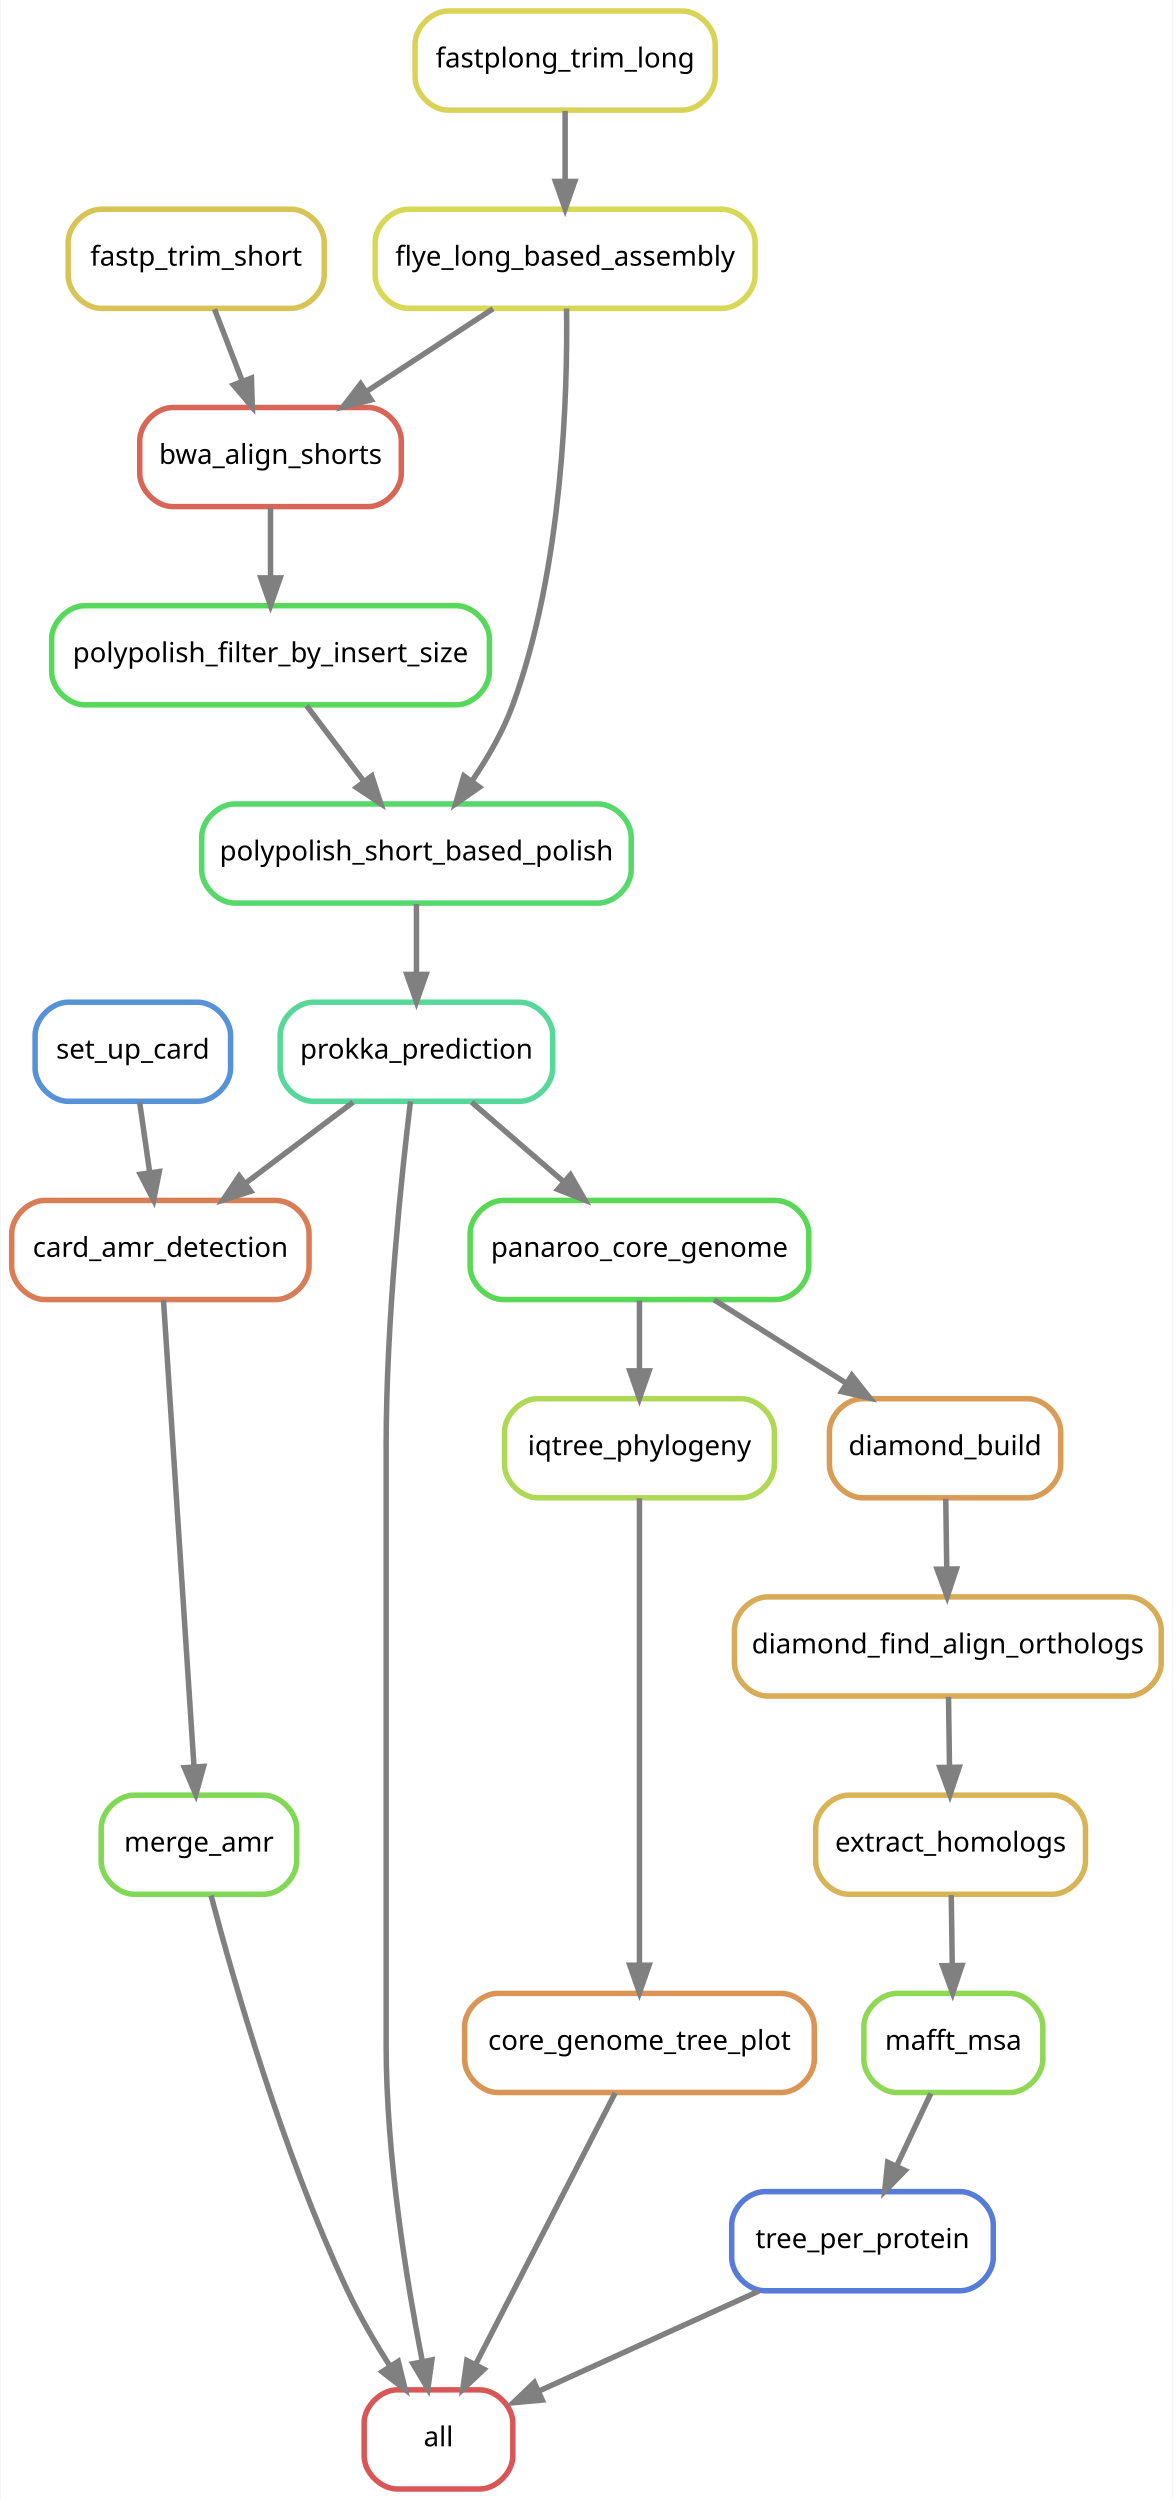
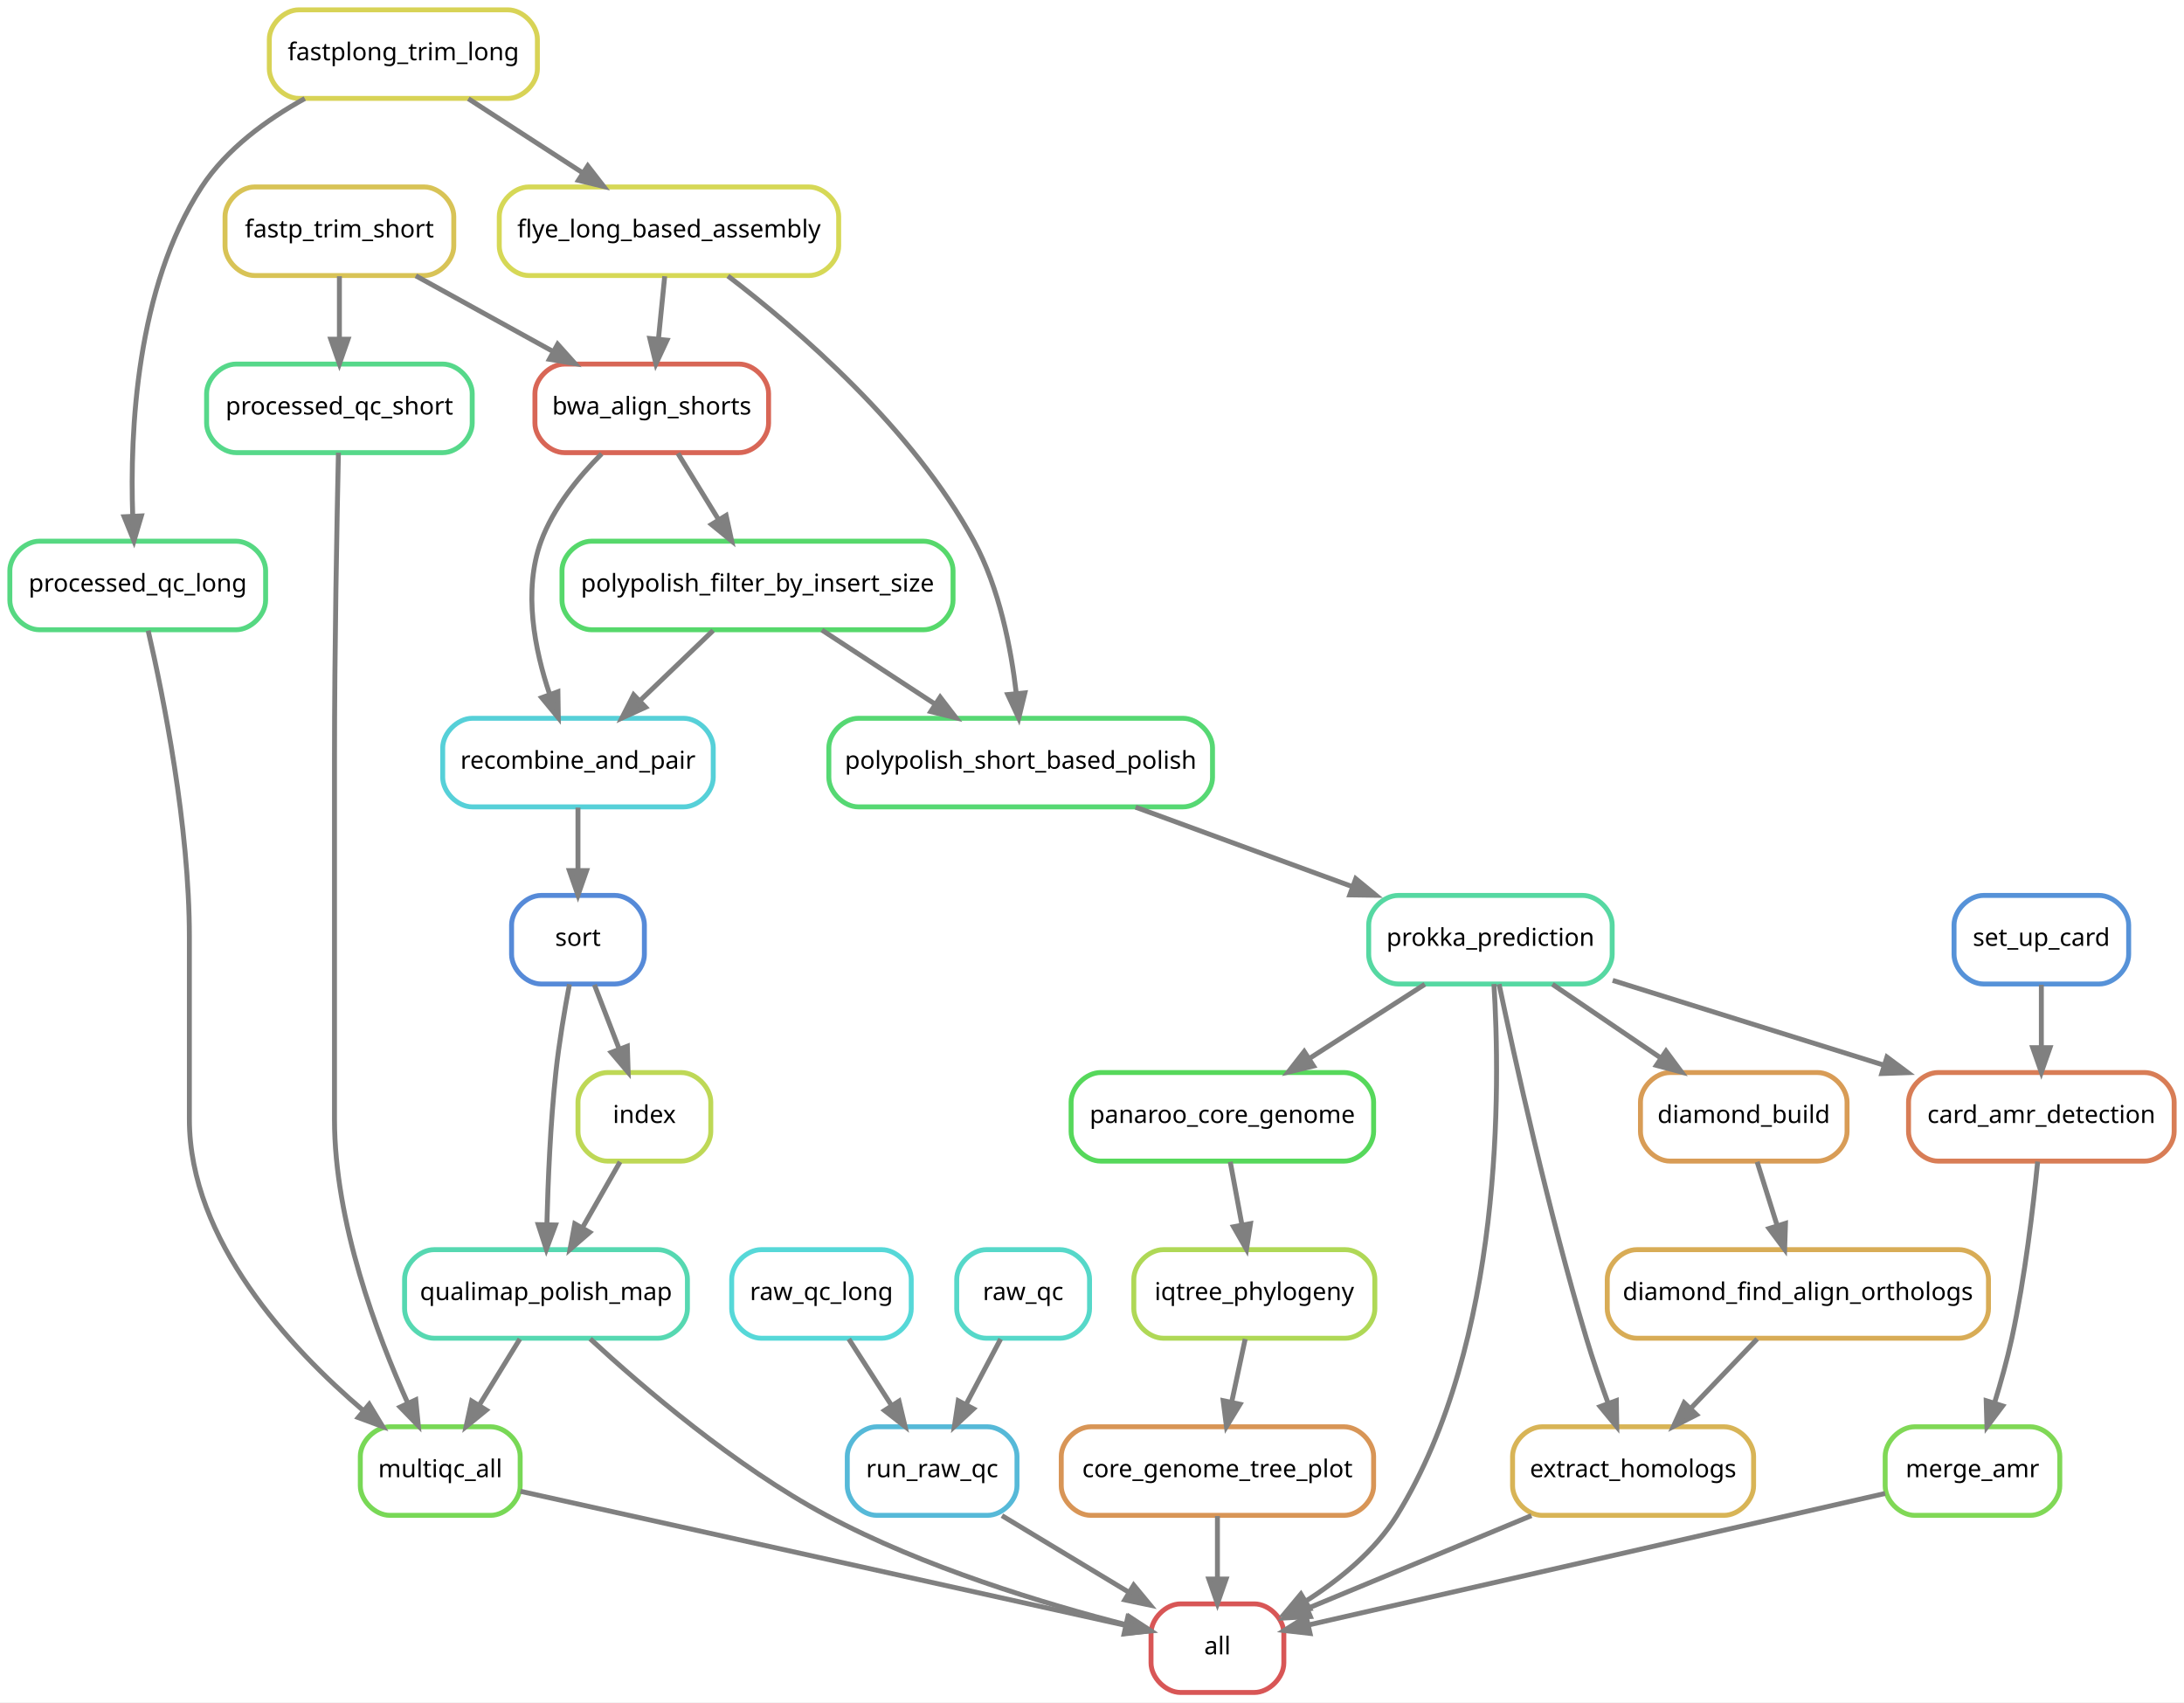
- <svg xmlns="http://www.w3.org/2000/svg" width="426pt" height="908pt" viewBox="0.00 0.00 425.50 908.00">
-   <g id="graph0" class="graph" transform="scale(1 1) rotate(0) translate(4 904)">
-     <polygon fill="white" stroke="transparent" points="-4,4 -4,-904 421.5,-904 421.5,4 -4,4" />
+ <svg xmlns="http://www.w3.org/2000/svg" width="888pt" height="692pt" viewBox="0.00 0.00 888.00 692.00">
+   <g id="graph0" class="graph" transform="scale(1 1) rotate(0) translate(4 688)">
+     <polygon fill="white" stroke="transparent" points="-4,4 -4,-688 884,-688 884,4 -4,4" />
    <g id="node1" class="node">
-       <path fill="none" stroke="#d85656" stroke-width="2" d="M170,-36C170,-36 140,-36 140,-36 134,-36 128,-30 128,-24 128,-24 128,-12 128,-12 128,-6 134,0 140,0 140,0 170,0 170,0 176,0 182,-6 182,-12 182,-12 182,-24 182,-24 182,-30 176,-36 170,-36" />
-       <text text-anchor="middle" x="155" y="-15.5" font-family="sans" font-size="10.00">all</text>
+       <path fill="none" stroke="#d85656" stroke-width="2" d="M506,-36C506,-36 476,-36 476,-36 470,-36 464,-30 464,-24 464,-24 464,-12 464,-12 464,-6 470,0 476,0 476,0 506,0 506,0 512,0 518,-6 518,-12 518,-12 518,-24 518,-24 518,-30 512,-36 506,-36" />
+       <text text-anchor="middle" x="491" y="-15.5" font-family="sans" font-size="10.00">all</text>
    </g>
    <g id="node2" class="node">
-       <path fill="none" stroke="#56d89a" stroke-width="2" d="M184.5,-540C184.5,-540 109.5,-540 109.5,-540 103.5,-540 97.5,-534 97.5,-528 97.5,-528 97.5,-516 97.5,-516 97.5,-510 103.5,-504 109.5,-504 109.5,-504 184.5,-504 184.5,-504 190.5,-504 196.5,-510 196.5,-516 196.5,-516 196.5,-528 196.5,-528 196.5,-534 190.5,-540 184.5,-540" />
-       <text text-anchor="middle" x="147" y="-519.5" font-family="sans" font-size="10.00">prokka_prediction</text>
+       <path fill="none" stroke="#56d8a2" stroke-width="2" d="M639.5,-324C639.5,-324 564.5,-324 564.5,-324 558.5,-324 552.5,-318 552.5,-312 552.5,-312 552.5,-300 552.5,-300 552.5,-294 558.5,-288 564.5,-288 564.5,-288 639.5,-288 639.5,-288 645.5,-288 651.5,-294 651.5,-300 651.5,-300 651.5,-312 651.5,-312 651.5,-318 645.5,-324 639.5,-324" />
+       <text text-anchor="middle" x="602" y="-303.5" font-family="sans" font-size="10.00">prokka_prediction</text>
+     </g>
+     <g id="edge1" class="edge">
+       <path fill="none" stroke="grey" stroke-width="2" d="M603.42,-287.98C605.97,-247.32 607.54,-142.66 564,-72 555.1,-57.56 540.67,-45.86 526.98,-37.15" />
+       <polygon fill="grey" stroke="grey" stroke-width="2" points="528.53,-34 518.16,-31.87 524.94,-40.01 528.53,-34" />
+     </g>
+     <g id="node11" class="node">
+       <path fill="none" stroke="#56d85b" stroke-width="2" d="M542.5,-252C542.5,-252 443.5,-252 443.5,-252 437.5,-252 431.5,-246 431.5,-240 431.5,-240 431.5,-228 431.5,-228 431.5,-222 437.5,-216 443.5,-216 443.5,-216 542.5,-216 542.5,-216 548.5,-216 554.5,-222 554.5,-228 554.5,-228 554.5,-240 554.5,-240 554.5,-246 548.5,-252 542.5,-252" />
+       <text text-anchor="middle" x="493" y="-231.5" font-family="sans" font-size="10.00">panaroo_core_genome</text>
+     </g>
+     <g id="edge17" class="edge">
+       <path fill="none" stroke="grey" stroke-width="2" d="M575.34,-287.88C561.22,-278.81 543.69,-267.55 528.44,-257.76" />
+       <polygon fill="grey" stroke="grey" stroke-width="2" points="530.07,-254.65 519.77,-252.19 526.29,-260.54 530.07,-254.65" />
+     </g>
+     <g id="node23" class="node">
+       <path fill="none" stroke="#d87d56" stroke-width="2" d="M868,-252C868,-252 784,-252 784,-252 778,-252 772,-246 772,-240 772,-240 772,-228 772,-228 772,-222 778,-216 784,-216 784,-216 868,-216 868,-216 874,-216 880,-222 880,-228 880,-228 880,-240 880,-240 880,-246 874,-252 868,-252" />
+       <text text-anchor="middle" x="826" y="-231.5" font-family="sans" font-size="10.00">card_amr_detection</text>
+     </g>
+     <g id="edge32" class="edge">
+       <path fill="none" stroke="grey" stroke-width="2" d="M651.71,-289.46C684.23,-279.3 727.02,-265.93 762.06,-254.98" />
+       <polygon fill="grey" stroke="grey" stroke-width="2" points="763.22,-258.29 771.72,-251.96 761.13,-251.6 763.22,-258.29" />
+     </g>
+     <g id="node25" class="node">
+       <path fill="none" stroke="#d8b456" stroke-width="2" d="M697,-108C697,-108 623,-108 623,-108 617,-108 611,-102 611,-96 611,-96 611,-84 611,-84 611,-78 617,-72 623,-72 623,-72 697,-72 697,-72 703,-72 709,-78 709,-84 709,-84 709,-96 709,-96 709,-102 703,-108 697,-108" />
+       <text text-anchor="middle" x="660" y="-87.5" font-family="sans" font-size="10.00">extract_homologs</text>
+     </g>
+     <g id="edge34" class="edge">
+       <path fill="none" stroke="grey" stroke-width="2" d="M605.51,-287.92C611.73,-258.35 625.49,-195.8 641,-144 643.59,-135.35 646.79,-126.03 649.82,-117.66" />
+       <polygon fill="grey" stroke="grey" stroke-width="2" points="653.19,-118.63 653.37,-108.03 646.62,-116.2 653.19,-118.63" />
+     </g>
+     <g id="node27" class="node">
+       <path fill="none" stroke="#d89c56" stroke-width="2" d="M735,-252C735,-252 675,-252 675,-252 669,-252 663,-246 663,-240 663,-240 663,-228 663,-228 663,-222 669,-216 675,-216 675,-216 735,-216 735,-216 741,-216 747,-222 747,-228 747,-228 747,-240 747,-240 747,-246 741,-252 735,-252" />
+       <text text-anchor="middle" x="705" y="-231.5" font-family="sans" font-size="10.00">diamond_build</text>
+     </g>
+     <g id="edge37" class="edge">
+       <path fill="none" stroke="grey" stroke-width="2" d="M627.2,-287.88C640.41,-278.89 656.79,-267.76 671.11,-258.03" />
+       <polygon fill="grey" stroke="grey" stroke-width="2" points="673.4,-260.71 679.71,-252.19 669.47,-254.92 673.4,-260.71" />
+     </g>
+     <g id="node3" class="node">
+       <path fill="none" stroke="#56d873" stroke-width="2" d="M477,-396C477,-396 345,-396 345,-396 339,-396 333,-390 333,-384 333,-384 333,-372 333,-372 333,-366 339,-360 345,-360 345,-360 477,-360 477,-360 483,-360 489,-366 489,-372 489,-372 489,-384 489,-384 489,-390 483,-396 477,-396" />
+       <text text-anchor="middle" x="411" y="-375.5" font-family="sans" font-size="10.00">polypolish_short_based_polish</text>
+     </g>
+     <g id="edge8" class="edge">
+       <path fill="none" stroke="grey" stroke-width="2" d="M457.72,-359.88C484.3,-350.14 517.76,-337.87 545.77,-327.61" />
+       <polygon fill="grey" stroke="grey" stroke-width="2" points="547.24,-330.8 555.43,-324.07 544.83,-324.22 547.24,-330.8" />
+     </g>
+     <g id="node4" class="node">
+       <path fill="none" stroke="#56d86b" stroke-width="2" d="M371.5,-468C371.5,-468 236.5,-468 236.5,-468 230.5,-468 224.5,-462 224.5,-456 224.5,-456 224.5,-444 224.5,-444 224.5,-438 230.5,-432 236.5,-432 236.5,-432 371.5,-432 371.5,-432 377.5,-432 383.5,-438 383.5,-444 383.5,-444 383.5,-456 383.5,-456 383.5,-462 377.5,-468 371.5,-468" />
+       <text text-anchor="middle" x="304" y="-447.5" font-family="sans" font-size="10.00">polypolish_filter_by_insert_size</text>
+     </g>
+     <g id="edge10" class="edge">
+       <path fill="none" stroke="grey" stroke-width="2" d="M330.18,-431.88C344.04,-422.81 361.24,-411.55 376.21,-401.76" />
+       <polygon fill="grey" stroke="grey" stroke-width="2" points="378.27,-404.59 384.72,-396.19 374.44,-398.74 378.27,-404.59" />
+     </g>
+     <g id="node18" class="node">
+       <path fill="none" stroke="#56d0d8" stroke-width="2" d="M274,-396C274,-396 188,-396 188,-396 182,-396 176,-390 176,-384 176,-384 176,-372 176,-372 176,-366 182,-360 188,-360 188,-360 274,-360 274,-360 280,-360 286,-366 286,-372 286,-372 286,-384 286,-384 286,-390 280,-396 274,-396" />
+       <text text-anchor="middle" x="231" y="-375.5" font-family="sans" font-size="10.00">recombine_and_pair</text>
+     </g>
+     <g id="edge27" class="edge">
+       <path fill="none" stroke="grey" stroke-width="2" d="M285.96,-431.7C276.94,-423.05 265.88,-412.45 256.06,-403.03" />
+       <polygon fill="grey" stroke="grey" stroke-width="2" points="258.48,-400.5 248.84,-396.1 253.63,-405.55 258.48,-400.5" />
+     </g>
+     <g id="node5" class="node">
+       <path fill="none" stroke="#d86656" stroke-width="2" d="M296.5,-540C296.5,-540 225.5,-540 225.5,-540 219.5,-540 213.5,-534 213.5,-528 213.5,-528 213.5,-516 213.5,-516 213.5,-510 219.5,-504 225.5,-504 225.5,-504 296.5,-504 296.5,-504 302.5,-504 308.5,-510 308.5,-516 308.5,-516 308.5,-528 308.5,-528 308.5,-534 302.5,-540 296.5,-540" />
+       <text text-anchor="middle" x="261" y="-519.5" font-family="sans" font-size="10.00">bwa_align_shorts</text>
+     </g>
+     <g id="edge11" class="edge">
+       <path fill="none" stroke="grey" stroke-width="2" d="M271.63,-503.7C276.63,-495.56 282.69,-485.69 288.21,-476.7" />
+       <polygon fill="grey" stroke="grey" stroke-width="2" points="291.24,-478.46 293.49,-468.1 285.28,-474.79 291.24,-478.46" />
+     </g>
+     <g id="edge26" class="edge">
+       <path fill="none" stroke="grey" stroke-width="2" d="M240.62,-503.53C231.19,-494.09 220.99,-481.6 216,-468 208.6,-447.86 213.41,-423.81 219.48,-405.79" />
+       <polygon fill="grey" stroke="grey" stroke-width="2" points="222.84,-406.8 223.01,-396.21 216.27,-404.38 222.84,-406.8" />
+     </g>
+     <g id="node6" class="node">
+       <path fill="none" stroke="#d8c356" stroke-width="2" d="M168.5,-612C168.5,-612 99.5,-612 99.5,-612 93.5,-612 87.5,-606 87.5,-600 87.5,-600 87.5,-588 87.5,-588 87.5,-582 93.5,-576 99.5,-576 99.5,-576 168.5,-576 168.5,-576 174.5,-576 180.5,-582 180.5,-588 180.5,-588 180.5,-600 180.5,-600 180.5,-606 174.5,-612 168.5,-612" />
+       <text text-anchor="middle" x="134" y="-591.5" font-family="sans" font-size="10.00">fastp_trim_short</text>
+     </g>
+     <g id="edge13" class="edge">
+       <path fill="none" stroke="grey" stroke-width="2" d="M165.07,-575.88C181.83,-566.64 202.71,-555.13 220.7,-545.21" />
+       <polygon fill="grey" stroke="grey" stroke-width="2" points="222.74,-548.08 229.81,-540.19 219.37,-541.95 222.74,-548.08" />
+     </g>
+     <g id="node20" class="node">
+       <path fill="none" stroke="#56d88a" stroke-width="2" d="M176,-540C176,-540 92,-540 92,-540 86,-540 80,-534 80,-528 80,-528 80,-516 80,-516 80,-510 86,-504 92,-504 92,-504 176,-504 176,-504 182,-504 188,-510 188,-516 188,-516 188,-528 188,-528 188,-534 182,-540 176,-540" />
+       <text text-anchor="middle" x="134" y="-519.5" font-family="sans" font-size="10.00">processed_qc_short</text>
+     </g>
+     <g id="edge29" class="edge">
+       <path fill="none" stroke="grey" stroke-width="2" d="M134,-575.7C134,-567.98 134,-558.71 134,-550.11" />
+       <polygon fill="grey" stroke="grey" stroke-width="2" points="137.5,-550.1 134,-540.1 130.5,-550.1 137.5,-550.1" />
+     </g>
+     <g id="node7" class="node">
+       <path fill="none" stroke="#d6d856" stroke-width="2" d="M325,-612C325,-612 211,-612 211,-612 205,-612 199,-606 199,-600 199,-600 199,-588 199,-588 199,-582 205,-576 211,-576 211,-576 325,-576 325,-576 331,-576 337,-582 337,-588 337,-588 337,-600 337,-600 337,-606 331,-612 325,-612" />
+       <text text-anchor="middle" x="268" y="-591.5" font-family="sans" font-size="10.00">flye_long_based_assembly</text>
+     </g>
+     <g id="edge9" class="edge">
+       <path fill="none" stroke="grey" stroke-width="2" d="M291.96,-575.82C320.43,-554.07 367.2,-513.84 392,-468 402.37,-448.83 407.08,-424.48 409.22,-406.1" />
+       <polygon fill="grey" stroke="grey" stroke-width="2" points="412.71,-406.34 410.21,-396.05 405.75,-405.66 412.71,-406.34" />
+     </g>
+     <g id="edge12" class="edge">
+       <path fill="none" stroke="grey" stroke-width="2" d="M266.27,-575.7C265.5,-567.98 264.57,-558.71 263.71,-550.11" />
+       <polygon fill="grey" stroke="grey" stroke-width="2" points="267.19,-549.71 262.71,-540.1 260.22,-550.4 267.19,-549.71" />
+     </g>
+     <g id="node8" class="node">
+       <path fill="none" stroke="#d8d356" stroke-width="2" d="M202.5,-684C202.5,-684 117.5,-684 117.5,-684 111.5,-684 105.5,-678 105.5,-672 105.5,-672 105.5,-660 105.5,-660 105.5,-654 111.5,-648 117.5,-648 117.5,-648 202.5,-648 202.5,-648 208.5,-648 214.5,-654 214.5,-660 214.5,-660 214.5,-672 214.5,-672 214.5,-678 208.5,-684 202.5,-684" />
+       <text text-anchor="middle" x="160" y="-663.5" font-family="sans" font-size="10.00">fastplong_trim_long</text>
+     </g>
+     <g id="edge14" class="edge">
+       <path fill="none" stroke="grey" stroke-width="2" d="M186.42,-647.88C200.41,-638.81 217.78,-627.55 232.89,-617.76" />
+       <polygon fill="grey" stroke="grey" stroke-width="2" points="234.99,-620.57 241.48,-612.19 231.18,-614.69 234.99,-620.57" />
+     </g>
+     <g id="node21" class="node">
+       <path fill="none" stroke="#56d882" stroke-width="2" d="M92,-468C92,-468 12,-468 12,-468 6,-468 0,-462 0,-456 0,-456 0,-444 0,-444 0,-438 6,-432 12,-432 12,-432 92,-432 92,-432 98,-432 104,-438 104,-444 104,-444 104,-456 104,-456 104,-462 98,-468 92,-468" />
+       <text text-anchor="middle" x="52" y="-447.5" font-family="sans" font-size="10.00">processed_qc_long</text>
+     </g>
+     <g id="edge30" class="edge">
+       <path fill="none" stroke="grey" stroke-width="2" d="M119.93,-647.95C104.47,-639.37 88.1,-627.47 78,-612 51.32,-571.14 48.78,-512.33 49.97,-478.25" />
+       <polygon fill="grey" stroke="grey" stroke-width="2" points="53.47,-478.27 50.46,-468.11 46.48,-477.93 53.47,-478.27" />
+     </g>
+     <g id="node9" class="node">
+       <path fill="none" stroke="#d89556" stroke-width="2" d="M542.5,-108C542.5,-108 439.5,-108 439.5,-108 433.5,-108 427.5,-102 427.5,-96 427.5,-96 427.5,-84 427.5,-84 427.5,-78 433.5,-72 439.5,-72 439.5,-72 542.5,-72 542.5,-72 548.5,-72 554.5,-78 554.5,-84 554.5,-84 554.5,-96 554.5,-96 554.5,-102 548.5,-108 542.5,-108" />
+       <text text-anchor="middle" x="491" y="-87.5" font-family="sans" font-size="10.00">core_genome_tree_plot</text>
+     </g>
+     <g id="edge6" class="edge">
+       <path fill="none" stroke="grey" stroke-width="2" d="M491,-71.7C491,-63.98 491,-54.71 491,-46.11" />
+       <polygon fill="grey" stroke="grey" stroke-width="2" points="494.5,-46.1 491,-36.1 487.5,-46.1 494.5,-46.1" />
+     </g>
+     <g id="node10" class="node">
+       <path fill="none" stroke="#afd856" stroke-width="2" d="M543,-180C543,-180 469,-180 469,-180 463,-180 457,-174 457,-168 457,-168 457,-156 457,-156 457,-150 463,-144 469,-144 469,-144 543,-144 543,-144 549,-144 555,-150 555,-156 555,-156 555,-168 555,-168 555,-174 549,-180 543,-180" />
+       <text text-anchor="middle" x="506" y="-159.5" font-family="sans" font-size="10.00">iqtree_phylogeny</text>
+     </g>
+     <g id="edge15" class="edge">
+       <path fill="none" stroke="grey" stroke-width="2" d="M502.29,-143.7C500.64,-135.98 498.65,-126.71 496.81,-118.11" />
+       <polygon fill="grey" stroke="grey" stroke-width="2" points="500.18,-117.15 494.67,-108.1 493.34,-118.62 500.18,-117.15" />
+     </g>
+     <g id="edge16" class="edge">
+       <path fill="none" stroke="grey" stroke-width="2" d="M496.21,-215.7C497.65,-207.98 499.37,-198.71 500.96,-190.11" />
+       <polygon fill="grey" stroke="grey" stroke-width="2" points="504.44,-190.58 502.82,-180.1 497.56,-189.3 504.44,-190.58" />
+     </g>
+     <g id="node12" class="node">
+       <path fill="none" stroke="#56b9d8" stroke-width="2" d="M397.5,-108C397.5,-108 352.5,-108 352.5,-108 346.5,-108 340.5,-102 340.5,-96 340.5,-96 340.5,-84 340.5,-84 340.5,-78 346.5,-72 352.5,-72 352.5,-72 397.5,-72 397.5,-72 403.5,-72 409.5,-78 409.5,-84 409.5,-84 409.5,-96 409.5,-96 409.5,-102 403.5,-108 397.5,-108" />
+       <text text-anchor="middle" x="375" y="-87.5" font-family="sans" font-size="10.00">run_raw_qc</text>
    </g>
    <g id="edge4" class="edge">
-       <path fill="none" stroke="grey" stroke-width="2" d="M144.83,-503.98C141.62,-477.37 136,-424.25 136,-379 136,-379 136,-379 136,-161 136,-120.86 143.55,-74.9 149.13,-46.4" />
-       <polygon fill="grey" stroke="grey" stroke-width="2" points="152.61,-46.88 151.16,-36.39 145.74,-45.5 152.61,-46.88" />
-     </g>
-     <g id="node11" class="node">
-       <path fill="none" stroke="#59d856" stroke-width="2" d="M277.5,-468C277.5,-468 178.5,-468 178.5,-468 172.5,-468 166.5,-462 166.5,-456 166.5,-456 166.5,-444 166.5,-444 166.5,-438 172.5,-432 178.5,-432 178.5,-432 277.5,-432 277.5,-432 283.5,-432 289.5,-438 289.5,-444 289.5,-444 289.5,-456 289.5,-456 289.5,-462 283.5,-468 277.5,-468" />
-       <text text-anchor="middle" x="228" y="-447.5" font-family="sans" font-size="10.00">panaroo_core_genome</text>
-     </g>
-     <g id="edge14" class="edge">
-       <path fill="none" stroke="grey" stroke-width="2" d="M167.02,-503.7C177.13,-494.97 189.54,-484.24 200.52,-474.75" />
-       <polygon fill="grey" stroke="grey" stroke-width="2" points="202.93,-477.29 208.21,-468.1 198.35,-471.99 202.93,-477.29" />
+       <path fill="none" stroke="grey" stroke-width="2" d="M403.38,-71.88C418.88,-62.52 438.25,-50.83 454.83,-40.83" />
+       <polygon fill="grey" stroke="grey" stroke-width="2" points="456.96,-43.63 463.71,-35.47 453.34,-37.64 456.96,-43.63" />
    </g>
    <g id="node13" class="node">
-       <path fill="none" stroke="#d87d56" stroke-width="2" d="M96,-468C96,-468 12,-468 12,-468 6,-468 0,-462 0,-456 0,-456 0,-444 0,-444 0,-438 6,-432 12,-432 12,-432 96,-432 96,-432 102,-432 108,-438 108,-444 108,-444 108,-456 108,-456 108,-462 102,-468 96,-468" />
-       <text text-anchor="middle" x="54" y="-447.5" font-family="sans" font-size="10.00">card_amr_detection</text>
-     </g>
-     <g id="edge17" class="edge">
-       <path fill="none" stroke="grey" stroke-width="2" d="M124.01,-503.7C112.19,-494.8 97.61,-483.82 84.82,-474.2" />
-       <polygon fill="grey" stroke="grey" stroke-width="2" points="86.82,-471.32 76.72,-468.1 82.61,-476.91 86.82,-471.32" />
-     </g>
-     <g id="node3" class="node">
-       <path fill="none" stroke="#56d86b" stroke-width="2" d="M213,-612C213,-612 81,-612 81,-612 75,-612 69,-606 69,-600 69,-600 69,-588 69,-588 69,-582 75,-576 81,-576 81,-576 213,-576 213,-576 219,-576 225,-582 225,-588 225,-588 225,-600 225,-600 225,-606 219,-612 213,-612" />
-       <text text-anchor="middle" x="147" y="-591.5" font-family="sans" font-size="10.00">polypolish_short_based_polish</text>
+       <path fill="none" stroke="#56d8c9" stroke-width="2" d="M427,-180C427,-180 397,-180 397,-180 391,-180 385,-174 385,-168 385,-168 385,-156 385,-156 385,-150 391,-144 397,-144 397,-144 427,-144 427,-144 433,-144 439,-150 439,-156 439,-156 439,-168 439,-168 439,-174 433,-180 427,-180" />
+       <text text-anchor="middle" x="412" y="-159.5" font-family="sans" font-size="10.00">raw_qc</text>
+     </g>
+     <g id="edge19" class="edge">
+       <path fill="none" stroke="grey" stroke-width="2" d="M402.85,-143.7C398.6,-135.64 393.44,-125.89 388.73,-116.98" />
+       <polygon fill="grey" stroke="grey" stroke-width="2" points="391.81,-115.31 384.04,-108.1 385.62,-118.58 391.81,-115.31" />
+     </g>
+     <g id="node14" class="node">
+       <path fill="none" stroke="#56d8d8" stroke-width="2" d="M354.5,-180C354.5,-180 305.5,-180 305.5,-180 299.5,-180 293.5,-174 293.5,-168 293.5,-168 293.5,-156 293.5,-156 293.5,-150 299.5,-144 305.5,-144 305.5,-144 354.5,-144 354.5,-144 360.5,-144 366.5,-150 366.5,-156 366.5,-156 366.5,-168 366.5,-168 366.5,-174 360.5,-180 354.5,-180" />
+       <text text-anchor="middle" x="330" y="-159.5" font-family="sans" font-size="10.00">raw_qc_long</text>
+     </g>
+     <g id="edge18" class="edge">
+       <path fill="none" stroke="grey" stroke-width="2" d="M341.12,-143.7C346.36,-135.56 352.7,-125.69 358.48,-116.7" />
+       <polygon fill="grey" stroke="grey" stroke-width="2" points="361.54,-118.41 364,-108.1 355.65,-114.62 361.54,-118.41" />
+     </g>
+     <g id="node15" class="node">
+       <path fill="none" stroke="#78d856" stroke-width="2" d="M195.5,-108C195.5,-108 154.5,-108 154.5,-108 148.5,-108 142.5,-102 142.5,-96 142.5,-96 142.5,-84 142.5,-84 142.5,-78 148.5,-72 154.5,-72 154.5,-72 195.5,-72 195.5,-72 201.5,-72 207.5,-78 207.5,-84 207.5,-84 207.5,-96 207.5,-96 207.5,-102 201.5,-108 195.5,-108" />
+       <text text-anchor="middle" x="175" y="-87.5" font-family="sans" font-size="10.00">multiqc_all</text>
+     </g>
+     <g id="edge2" class="edge">
+       <path fill="none" stroke="grey" stroke-width="2" d="M207.63,-81.77C266.78,-68.67 391.36,-41.07 453.75,-27.25" />
+       <polygon fill="grey" stroke="grey" stroke-width="2" points="454.56,-30.66 463.57,-25.08 453.05,-23.82 454.56,-30.66" />
+     </g>
+     <g id="node16" class="node">
+       <path fill="none" stroke="#56d8b1" stroke-width="2" d="M263.5,-180C263.5,-180 172.5,-180 172.5,-180 166.5,-180 160.5,-174 160.5,-168 160.5,-168 160.5,-156 160.5,-156 160.5,-150 166.5,-144 172.5,-144 172.5,-144 263.5,-144 263.5,-144 269.5,-144 275.5,-150 275.5,-156 275.5,-156 275.5,-168 275.5,-168 275.5,-174 269.5,-180 263.5,-180" />
+       <text text-anchor="middle" x="218" y="-159.5" font-family="sans" font-size="10.00">qualimap_polish_map</text>
+     </g>
+     <g id="edge7" class="edge">
+       <path fill="none" stroke="grey" stroke-width="2" d="M235.97,-143.75C257.35,-124.04 294.83,-91.94 332,-72 371.5,-50.81 421.05,-35.93 454.24,-27.44" />
+       <polygon fill="grey" stroke="grey" stroke-width="2" points="455.13,-30.82 463.98,-25.01 453.43,-24.03 455.13,-30.82" />
+     </g>
+     <g id="edge20" class="edge">
+       <path fill="none" stroke="grey" stroke-width="2" d="M207.37,-143.7C202.37,-135.56 196.31,-125.69 190.79,-116.7" />
+       <polygon fill="grey" stroke="grey" stroke-width="2" points="193.72,-114.79 185.51,-108.1 187.76,-118.46 193.72,-114.79" />
+     </g>
+     <g id="node17" class="node">
+       <path fill="none" stroke="#568ad8" stroke-width="2" d="M246,-324C246,-324 216,-324 216,-324 210,-324 204,-318 204,-312 204,-312 204,-300 204,-300 204,-294 210,-288 216,-288 216,-288 246,-288 246,-288 252,-288 258,-294 258,-300 258,-300 258,-312 258,-312 258,-318 252,-324 246,-324" />
+       <text text-anchor="middle" x="231" y="-303.5" font-family="sans" font-size="10.00">sort</text>
+     </g>
+     <g id="edge24" class="edge">
+       <path fill="none" stroke="grey" stroke-width="2" d="M227.54,-287.89C225.59,-277.54 223.29,-264.06 222,-252 219.79,-231.37 218.8,-207.92 218.36,-190.27" />
+       <polygon fill="grey" stroke="grey" stroke-width="2" points="221.85,-190.03 218.14,-180.11 214.85,-190.18 221.85,-190.03" />
+     </g>
+     <g id="node19" class="node">
+       <path fill="none" stroke="#bed856" stroke-width="2" d="M273,-252C273,-252 243,-252 243,-252 237,-252 231,-246 231,-240 231,-240 231,-228 231,-228 231,-222 237,-216 243,-216 243,-216 273,-216 273,-216 279,-216 285,-222 285,-228 285,-228 285,-240 285,-240 285,-246 279,-252 273,-252" />
+       <text text-anchor="middle" x="258" y="-231.5" font-family="sans" font-size="10.00">index</text>
+     </g>
+     <g id="edge28" class="edge">
+       <path fill="none" stroke="grey" stroke-width="2" d="M237.67,-287.7C240.71,-279.81 244.38,-270.3 247.76,-261.55" />
+       <polygon fill="grey" stroke="grey" stroke-width="2" points="251.07,-262.69 251.4,-252.1 244.54,-260.17 251.07,-262.69" />
+     </g>
+     <g id="edge25" class="edge">
+       <path fill="none" stroke="grey" stroke-width="2" d="M231,-359.7C231,-351.98 231,-342.71 231,-334.11" />
+       <polygon fill="grey" stroke="grey" stroke-width="2" points="234.5,-334.1 231,-324.1 227.5,-334.1 234.5,-334.1" />
+     </g>
+     <g id="edge23" class="edge">
+       <path fill="none" stroke="grey" stroke-width="2" d="M248.11,-215.7C243.51,-207.64 237.94,-197.89 232.85,-188.98" />
+       <polygon fill="grey" stroke="grey" stroke-width="2" points="235.77,-187.05 227.77,-180.1 229.7,-190.52 235.77,-187.05" />
+     </g>
+     <g id="edge21" class="edge">
+       <path fill="none" stroke="grey" stroke-width="2" d="M133.6,-503.95C133.02,-477.29 132,-424.12 132,-379 132,-379 132,-379 132,-233 132,-191.29 149.2,-145.54 161.84,-117.54" />
+       <polygon fill="grey" stroke="grey" stroke-width="2" points="165.05,-118.96 166.09,-108.42 158.7,-116.01 165.05,-118.96" />
+     </g>
+     <g id="edge22" class="edge">
+       <path fill="none" stroke="grey" stroke-width="2" d="M56.25,-431.63C62.39,-404.99 73,-352.36 73,-307 73,-307 73,-307 73,-233 73,-183.82 113.86,-140.01 143.85,-114.48" />
+       <polygon fill="grey" stroke="grey" stroke-width="2" points="146.12,-117.15 151.6,-108.08 141.66,-111.75 146.12,-117.15" />
+     </g>
+     <g id="node22" class="node">
+       <path fill="none" stroke="#80d856" stroke-width="2" d="M821.5,-108C821.5,-108 774.5,-108 774.5,-108 768.5,-108 762.5,-102 762.5,-96 762.5,-96 762.5,-84 762.5,-84 762.5,-78 768.5,-72 774.5,-72 774.5,-72 821.5,-72 821.5,-72 827.5,-72 833.5,-78 833.5,-84 833.5,-84 833.5,-96 833.5,-96 833.5,-102 827.5,-108 821.5,-108" />
+       <text text-anchor="middle" x="798" y="-87.5" font-family="sans" font-size="10.00">merge_amr</text>
+     </g>
+     <g id="edge3" class="edge">
+       <path fill="none" stroke="grey" stroke-width="2" d="M762.48,-80.9C703.97,-67.56 587.85,-41.08 528.23,-27.49" />
+       <polygon fill="grey" stroke="grey" stroke-width="2" points="528.65,-24 518.13,-25.19 527.1,-30.82 528.65,-24" />
+     </g>
+     <g id="edge31" class="edge">
+       <path fill="none" stroke="grey" stroke-width="2" d="M824.5,-215.8C822.74,-197.77 819.35,-168.68 814,-144 812.12,-135.32 809.51,-126 806.94,-117.63" />
+       <polygon fill="grey" stroke="grey" stroke-width="2" points="810.25,-116.48 803.89,-108 803.58,-118.59 810.25,-116.48" />
+     </g>
+     <g id="node24" class="node">
+       <path fill="none" stroke="#5692d8" stroke-width="2" d="M849.5,-324C849.5,-324 802.5,-324 802.5,-324 796.5,-324 790.5,-318 790.5,-312 790.5,-312 790.5,-300 790.5,-300 790.5,-294 796.5,-288 802.5,-288 802.5,-288 849.5,-288 849.5,-288 855.5,-288 861.5,-294 861.5,-300 861.5,-300 861.5,-312 861.5,-312 861.5,-318 855.5,-324 849.5,-324" />
+       <text text-anchor="middle" x="826" y="-303.5" font-family="sans" font-size="10.00">set_up_card</text>
+     </g>
+     <g id="edge33" class="edge">
+       <path fill="none" stroke="grey" stroke-width="2" d="M826,-287.7C826,-279.98 826,-270.71 826,-262.11" />
+       <polygon fill="grey" stroke="grey" stroke-width="2" points="829.5,-262.1 826,-252.1 822.5,-262.1 829.5,-262.1" />
    </g>
    <g id="edge5" class="edge">
-       <path fill="none" stroke="grey" stroke-width="2" d="M147,-575.7C147,-567.98 147,-558.71 147,-550.11" />
-       <polygon fill="grey" stroke="grey" stroke-width="2" points="150.5,-550.1 147,-540.1 143.5,-550.1 150.5,-550.1" />
-     </g>
-     <g id="node4" class="node">
-       <path fill="none" stroke="#56d85b" stroke-width="2" d="M161.5,-684C161.5,-684 26.5,-684 26.5,-684 20.5,-684 14.5,-678 14.5,-672 14.5,-672 14.5,-660 14.5,-660 14.5,-654 20.5,-648 26.5,-648 26.5,-648 161.5,-648 161.5,-648 167.5,-648 173.5,-654 173.5,-660 173.5,-660 173.5,-672 173.5,-672 173.5,-678 167.5,-684 161.5,-684" />
-       <text text-anchor="middle" x="94" y="-663.5" font-family="sans" font-size="10.00">polypolish_filter_by_insert_size</text>
-     </g>
-     <g id="edge6" class="edge">
-       <path fill="none" stroke="grey" stroke-width="2" d="M107.1,-647.7C113.39,-639.39 121.05,-629.28 127.96,-620.14" />
-       <polygon fill="grey" stroke="grey" stroke-width="2" points="130.8,-622.19 134.05,-612.1 125.22,-617.96 130.8,-622.19" />
-     </g>
-     <g id="node5" class="node">
-       <path fill="none" stroke="#d86656" stroke-width="2" d="M129.5,-756C129.5,-756 58.5,-756 58.5,-756 52.5,-756 46.5,-750 46.5,-744 46.5,-744 46.5,-732 46.5,-732 46.5,-726 52.5,-720 58.5,-720 58.5,-720 129.5,-720 129.5,-720 135.5,-720 141.5,-726 141.5,-732 141.5,-732 141.5,-744 141.5,-744 141.5,-750 135.5,-756 129.5,-756" />
-       <text text-anchor="middle" x="94" y="-735.5" font-family="sans" font-size="10.00">bwa_align_shorts</text>
-     </g>
-     <g id="edge8" class="edge">
-       <path fill="none" stroke="grey" stroke-width="2" d="M94,-719.7C94,-711.98 94,-702.71 94,-694.11" />
-       <polygon fill="grey" stroke="grey" stroke-width="2" points="97.5,-694.1 94,-684.1 90.5,-694.1 97.5,-694.1" />
-     </g>
-     <g id="node6" class="node">
-       <path fill="none" stroke="#d8c356" stroke-width="2" d="M101.5,-828C101.5,-828 32.5,-828 32.5,-828 26.5,-828 20.5,-822 20.5,-816 20.5,-816 20.5,-804 20.5,-804 20.5,-798 26.5,-792 32.5,-792 32.5,-792 101.5,-792 101.5,-792 107.5,-792 113.5,-798 113.5,-804 113.5,-804 113.5,-816 113.5,-816 113.5,-822 107.5,-828 101.5,-828" />
-       <text text-anchor="middle" x="67" y="-807.5" font-family="sans" font-size="10.00">fastp_trim_short</text>
-     </g>
-     <g id="edge9" class="edge">
-       <path fill="none" stroke="grey" stroke-width="2" d="M73.67,-791.7C76.71,-783.81 80.38,-774.3 83.76,-765.55" />
-       <polygon fill="grey" stroke="grey" stroke-width="2" points="87.07,-766.69 87.4,-756.1 80.54,-764.17 87.07,-766.69" />
-     </g>
-     <g id="node7" class="node">
-       <path fill="none" stroke="#d6d856" stroke-width="2" d="M258,-828C258,-828 144,-828 144,-828 138,-828 132,-822 132,-816 132,-816 132,-804 132,-804 132,-798 138,-792 144,-792 144,-792 258,-792 258,-792 264,-792 270,-798 270,-804 270,-804 270,-816 270,-816 270,-822 264,-828 258,-828" />
-       <text text-anchor="middle" x="201" y="-807.5" font-family="sans" font-size="10.00">flye_long_based_assembly</text>
-     </g>
-     <g id="edge7" class="edge">
-       <path fill="none" stroke="grey" stroke-width="2" d="M201.53,-791.95C201.92,-761.91 200.27,-697.96 182,-648 178.46,-638.32 172.83,-628.63 167.12,-620.25" />
-       <polygon fill="grey" stroke="grey" stroke-width="2" points="169.89,-618.11 161.22,-612.03 164.21,-622.19 169.89,-618.11" />
-     </g>
-     <g id="edge10" class="edge">
-       <path fill="none" stroke="grey" stroke-width="2" d="M174.82,-791.88C160.96,-782.81 143.76,-771.55 128.79,-761.76" />
-       <polygon fill="grey" stroke="grey" stroke-width="2" points="130.56,-758.74 120.28,-756.19 126.73,-764.59 130.56,-758.74" />
-     </g>
-     <g id="node8" class="node">
-       <path fill="none" stroke="#d8d356" stroke-width="2" d="M243.5,-900C243.5,-900 158.5,-900 158.5,-900 152.5,-900 146.5,-894 146.5,-888 146.5,-888 146.5,-876 146.5,-876 146.5,-870 152.5,-864 158.5,-864 158.5,-864 243.5,-864 243.5,-864 249.5,-864 255.5,-870 255.5,-876 255.5,-876 255.5,-888 255.5,-888 255.5,-894 249.5,-900 243.5,-900" />
-       <text text-anchor="middle" x="201" y="-879.5" font-family="sans" font-size="10.00">fastplong_trim_long</text>
-     </g>
-     <g id="edge11" class="edge">
-       <path fill="none" stroke="grey" stroke-width="2" d="M201,-863.7C201,-855.98 201,-846.71 201,-838.11" />
-       <polygon fill="grey" stroke="grey" stroke-width="2" points="204.5,-838.1 201,-828.1 197.5,-838.1 204.5,-838.1" />
-     </g>
-     <g id="node9" class="node">
-       <path fill="none" stroke="#d89556" stroke-width="2" d="M279.5,-180C279.5,-180 176.5,-180 176.5,-180 170.5,-180 164.5,-174 164.5,-168 164.5,-168 164.5,-156 164.5,-156 164.5,-150 170.5,-144 176.5,-144 176.5,-144 279.5,-144 279.5,-144 285.5,-144 291.5,-150 291.5,-156 291.5,-156 291.5,-168 291.5,-168 291.5,-174 285.5,-180 279.5,-180" />
-       <text text-anchor="middle" x="228" y="-159.5" font-family="sans" font-size="10.00">core_genome_tree_plot</text>
-     </g>
-     <g id="edge2" class="edge">
-       <path fill="none" stroke="grey" stroke-width="2" d="M219.19,-143.87C206.59,-119.35 183.29,-74.03 168.5,-45.26" />
-       <polygon fill="grey" stroke="grey" stroke-width="2" points="171.52,-43.48 163.84,-36.19 165.3,-46.68 171.52,-43.48" />
-     </g>
-     <g id="node10" class="node">
-       <path fill="none" stroke="#afd856" stroke-width="2" d="M265,-396C265,-396 191,-396 191,-396 185,-396 179,-390 179,-384 179,-384 179,-372 179,-372 179,-366 185,-360 191,-360 191,-360 265,-360 265,-360 271,-360 277,-366 277,-372 277,-372 277,-384 277,-384 277,-390 271,-396 265,-396" />
-       <text text-anchor="middle" x="228" y="-375.5" font-family="sans" font-size="10.00">iqtree_phylogeny</text>
-     </g>
-     <g id="edge12" class="edge">
-       <path fill="none" stroke="grey" stroke-width="2" d="M228,-359.85C228,-322.83 228,-235.18 228,-190.39" />
-       <polygon fill="grey" stroke="grey" stroke-width="2" points="231.5,-190.23 228,-180.23 224.5,-190.23 231.5,-190.23" />
-     </g>
-     <g id="edge13" class="edge">
-       <path fill="none" stroke="grey" stroke-width="2" d="M228,-431.7C228,-423.98 228,-414.71 228,-406.11" />
-       <polygon fill="grey" stroke="grey" stroke-width="2" points="231.5,-406.1 228,-396.1 224.5,-406.1 231.5,-406.1" />
-     </g>
-     <g id="node19" class="node">
-       <path fill="none" stroke="#d89c56" stroke-width="2" d="M369,-396C369,-396 309,-396 309,-396 303,-396 297,-390 297,-384 297,-384 297,-372 297,-372 297,-366 303,-360 309,-360 309,-360 369,-360 369,-360 375,-360 381,-366 381,-372 381,-372 381,-384 381,-384 381,-390 375,-396 369,-396" />
-       <text text-anchor="middle" x="339" y="-375.5" font-family="sans" font-size="10.00">diamond_build</text>
-     </g>
-     <g id="edge22" class="edge">
-       <path fill="none" stroke="grey" stroke-width="2" d="M255.15,-431.88C269.53,-422.81 287.38,-411.55 302.91,-401.76" />
-       <polygon fill="grey" stroke="grey" stroke-width="2" points="305.15,-404.48 311.74,-396.19 301.42,-398.56 305.15,-404.48" />
-     </g>
-     <g id="node12" class="node">
-       <path fill="none" stroke="#80d856" stroke-width="2" d="M91.5,-252C91.5,-252 44.5,-252 44.5,-252 38.5,-252 32.5,-246 32.5,-240 32.5,-240 32.5,-228 32.5,-228 32.5,-222 38.5,-216 44.5,-216 44.5,-216 91.5,-216 91.5,-216 97.5,-216 103.5,-222 103.5,-228 103.5,-228 103.5,-240 103.5,-240 103.5,-246 97.5,-252 91.5,-252" />
-       <text text-anchor="middle" x="68" y="-231.5" font-family="sans" font-size="10.00">merge_amr</text>
-     </g>
-     <g id="edge3" class="edge">
-       <path fill="none" stroke="grey" stroke-width="2" d="M72.41,-215.57C80.33,-185.47 98.38,-122.14 122,-72 126.39,-62.68 132.06,-52.98 137.47,-44.47" />
-       <polygon fill="grey" stroke="grey" stroke-width="2" points="140.4,-46.37 142.93,-36.09 134.54,-42.55 140.4,-46.37" />
-     </g>
-     <g id="edge15" class="edge">
-       <path fill="none" stroke="grey" stroke-width="2" d="M55.12,-431.85C57.54,-394.83 63.28,-307.18 66.21,-262.39" />
-       <polygon fill="grey" stroke="grey" stroke-width="2" points="69.71,-262.44 66.87,-252.23 62.73,-261.98 69.71,-262.44" />
-     </g>
-     <g id="node14" class="node">
-       <path fill="none" stroke="#5692d8" stroke-width="2" d="M67.5,-540C67.5,-540 20.5,-540 20.5,-540 14.5,-540 8.5,-534 8.5,-528 8.5,-528 8.5,-516 8.5,-516 8.5,-510 14.5,-504 20.5,-504 20.5,-504 67.5,-504 67.5,-504 73.5,-504 79.5,-510 79.5,-516 79.5,-516 79.5,-528 79.5,-528 79.5,-534 73.5,-540 67.5,-540" />
-       <text text-anchor="middle" x="44" y="-519.5" font-family="sans" font-size="10.00">set_up_card</text>
-     </g>
-     <g id="edge16" class="edge">
-       <path fill="none" stroke="grey" stroke-width="2" d="M46.47,-503.7C47.57,-495.98 48.9,-486.71 50.13,-478.11" />
-       <polygon fill="grey" stroke="grey" stroke-width="2" points="53.61,-478.5 51.56,-468.1 46.68,-477.51 53.61,-478.5" />
-     </g>
-     <g id="node15" class="node">
-       <path fill="none" stroke="#567bd8" stroke-width="2" d="M344.5,-108C344.5,-108 273.5,-108 273.5,-108 267.5,-108 261.5,-102 261.5,-96 261.5,-96 261.5,-84 261.5,-84 261.5,-78 267.5,-72 273.5,-72 273.5,-72 344.5,-72 344.5,-72 350.5,-72 356.5,-78 356.5,-84 356.5,-84 356.5,-96 356.5,-96 356.5,-102 350.5,-108 344.5,-108" />
-       <text text-anchor="middle" x="309" y="-87.5" font-family="sans" font-size="10.00">tree_per_protein</text>
-     </g>
-     <g id="edge1" class="edge">
-       <path fill="none" stroke="grey" stroke-width="2" d="M271.33,-71.88C246.96,-60.8 215.4,-46.46 191.31,-35.5" />
-       <polygon fill="grey" stroke="grey" stroke-width="2" points="192.7,-32.29 182.14,-31.34 189.8,-38.66 192.7,-32.29" />
-     </g>
-     <g id="node16" class="node">
-       <path fill="none" stroke="#8fd856" stroke-width="2" d="M362.5,-180C362.5,-180 321.5,-180 321.5,-180 315.5,-180 309.5,-174 309.5,-168 309.5,-168 309.5,-156 309.5,-156 309.5,-150 315.5,-144 321.5,-144 321.5,-144 362.5,-144 362.5,-144 368.5,-144 374.5,-150 374.5,-156 374.5,-156 374.5,-168 374.5,-168 374.5,-174 368.5,-180 362.5,-180" />
-       <text text-anchor="middle" x="342" y="-159.5" font-family="sans" font-size="10.00">mafft_msa</text>
-     </g>
-     <g id="edge18" class="edge">
-       <path fill="none" stroke="grey" stroke-width="2" d="M333.84,-143.7C330.09,-135.73 325.55,-126.1 321.38,-117.26" />
-       <polygon fill="grey" stroke="grey" stroke-width="2" points="324.49,-115.66 317.06,-108.1 318.16,-118.64 324.49,-115.66" />
-     </g>
-     <g id="node17" class="node">
-       <path fill="none" stroke="#d8b456" stroke-width="2" d="M378,-252C378,-252 304,-252 304,-252 298,-252 292,-246 292,-240 292,-240 292,-228 292,-228 292,-222 298,-216 304,-216 304,-216 378,-216 378,-216 384,-216 390,-222 390,-228 390,-228 390,-240 390,-240 390,-246 384,-252 378,-252" />
-       <text text-anchor="middle" x="341" y="-231.5" font-family="sans" font-size="10.00">extract_homologs</text>
-     </g>
-     <g id="edge19" class="edge">
-       <path fill="none" stroke="grey" stroke-width="2" d="M341.25,-215.7C341.36,-207.98 341.49,-198.71 341.61,-190.11" />
-       <polygon fill="grey" stroke="grey" stroke-width="2" points="345.11,-190.15 341.76,-180.1 338.11,-190.05 345.11,-190.15" />
-     </g>
-     <g id="node18" class="node">
-       <path fill="none" stroke="#d8ac56" stroke-width="2" d="M405.5,-324C405.5,-324 274.5,-324 274.5,-324 268.5,-324 262.5,-318 262.5,-312 262.5,-312 262.5,-300 262.5,-300 262.5,-294 268.5,-288 274.5,-288 274.5,-288 405.5,-288 405.5,-288 411.5,-288 417.5,-294 417.5,-300 417.5,-300 417.5,-312 417.5,-312 417.5,-318 411.5,-324 405.5,-324" />
-       <text text-anchor="middle" x="340" y="-303.5" font-family="sans" font-size="10.00">diamond_find_align_orthologs</text>
-     </g>
-     <g id="edge20" class="edge">
-       <path fill="none" stroke="grey" stroke-width="2" d="M340.25,-287.7C340.36,-279.98 340.49,-270.71 340.61,-262.11" />
-       <polygon fill="grey" stroke="grey" stroke-width="2" points="344.11,-262.15 340.76,-252.1 337.11,-262.05 344.11,-262.15" />
-     </g>
-     <g id="edge21" class="edge">
-       <path fill="none" stroke="grey" stroke-width="2" d="M339.25,-359.7C339.36,-351.98 339.49,-342.71 339.61,-334.11" />
-       <polygon fill="grey" stroke="grey" stroke-width="2" points="343.11,-334.15 339.76,-324.1 336.11,-334.05 343.11,-334.15" />
+       <path fill="none" stroke="grey" stroke-width="2" d="M618.66,-71.88C590.81,-60.34 554.41,-45.26 527.61,-34.16" />
+       <polygon fill="grey" stroke="grey" stroke-width="2" points="528.78,-30.86 518.2,-30.27 526.1,-37.33 528.78,-30.86" />
+     </g>
+     <g id="node26" class="node">
+       <path fill="none" stroke="#d8ac56" stroke-width="2" d="M792.5,-180C792.5,-180 661.5,-180 661.5,-180 655.5,-180 649.5,-174 649.5,-168 649.5,-168 649.5,-156 649.5,-156 649.5,-150 655.5,-144 661.5,-144 661.5,-144 792.5,-144 792.5,-144 798.5,-144 804.5,-150 804.5,-156 804.5,-156 804.5,-168 804.5,-168 804.5,-174 798.5,-180 792.5,-180" />
+       <text text-anchor="middle" x="727" y="-159.5" font-family="sans" font-size="10.00">diamond_find_align_orthologs</text>
+     </g>
+     <g id="edge35" class="edge">
+       <path fill="none" stroke="grey" stroke-width="2" d="M710.44,-143.7C702.32,-135.22 692.41,-124.86 683.53,-115.58" />
+       <polygon fill="grey" stroke="grey" stroke-width="2" points="685.81,-112.91 676.37,-108.1 680.76,-117.75 685.81,-112.91" />
+     </g>
+     <g id="edge36" class="edge">
+       <path fill="none" stroke="grey" stroke-width="2" d="M710.44,-215.7C712.89,-207.9 715.84,-198.51 718.57,-189.83" />
+       <polygon fill="grey" stroke="grey" stroke-width="2" points="721.96,-190.69 721.62,-180.1 715.29,-188.59 721.96,-190.69" />
    </g>
  </g>
</svg>
